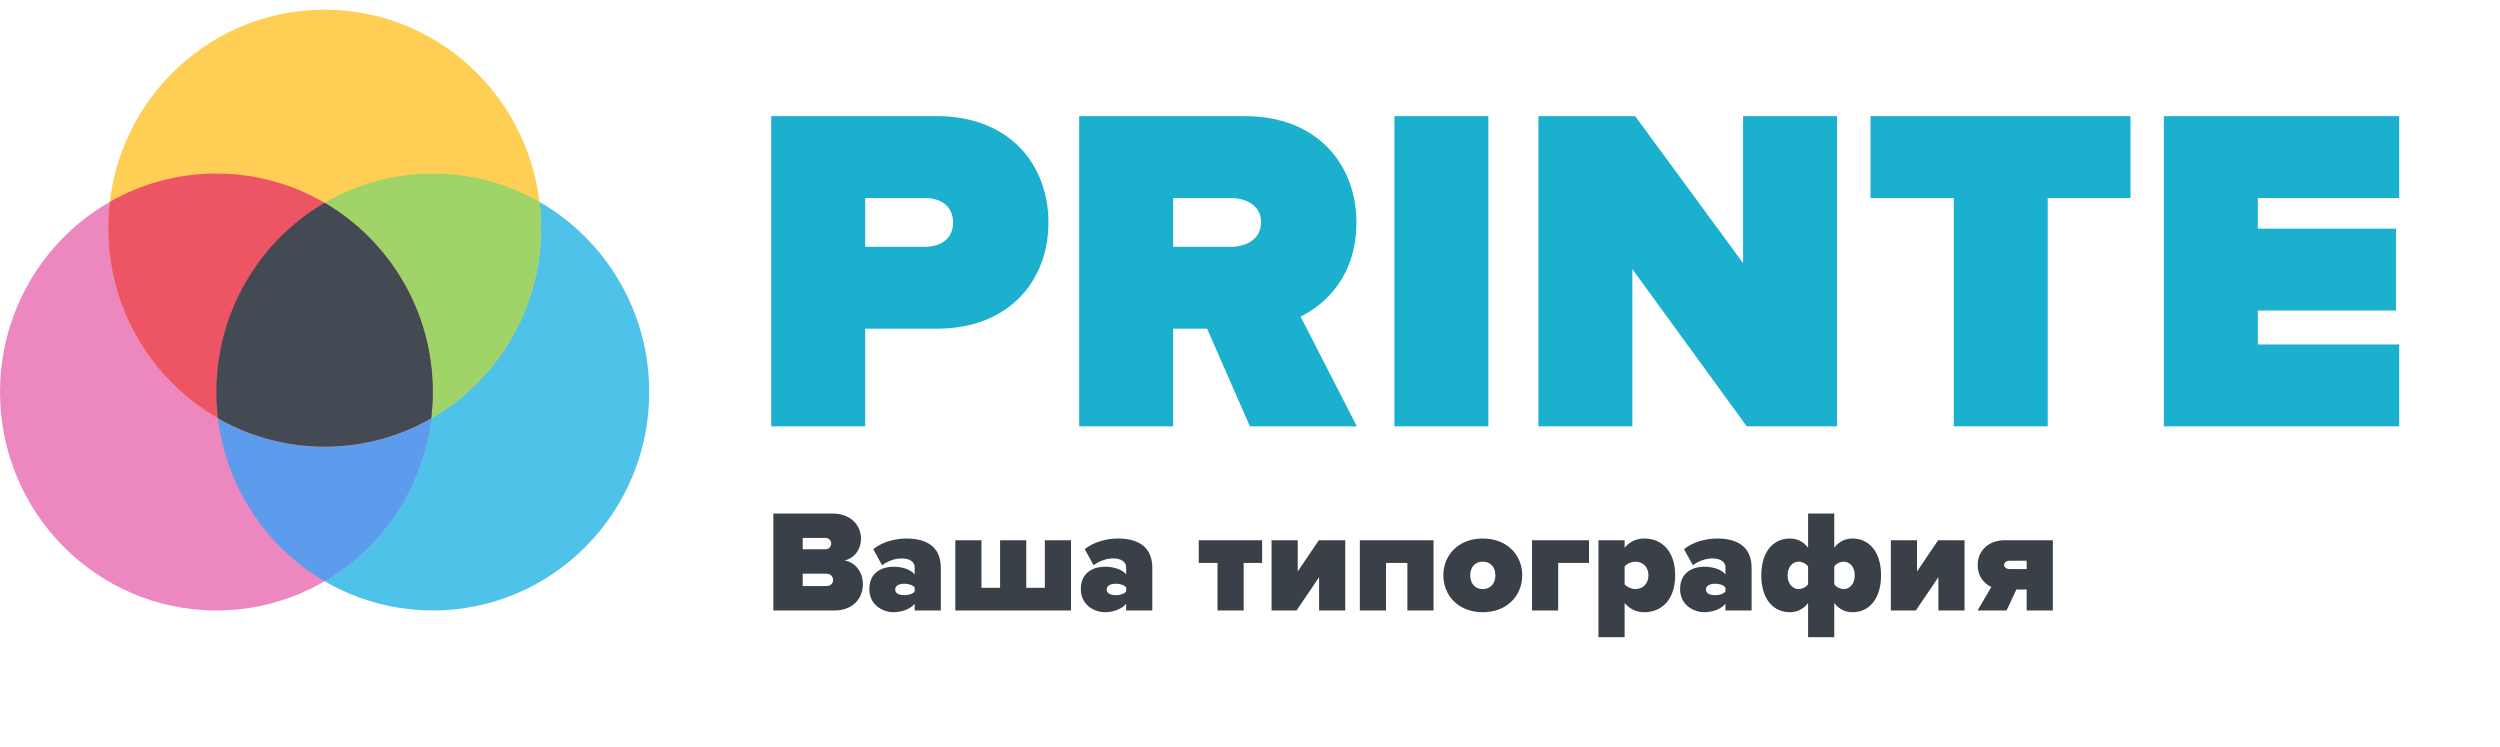
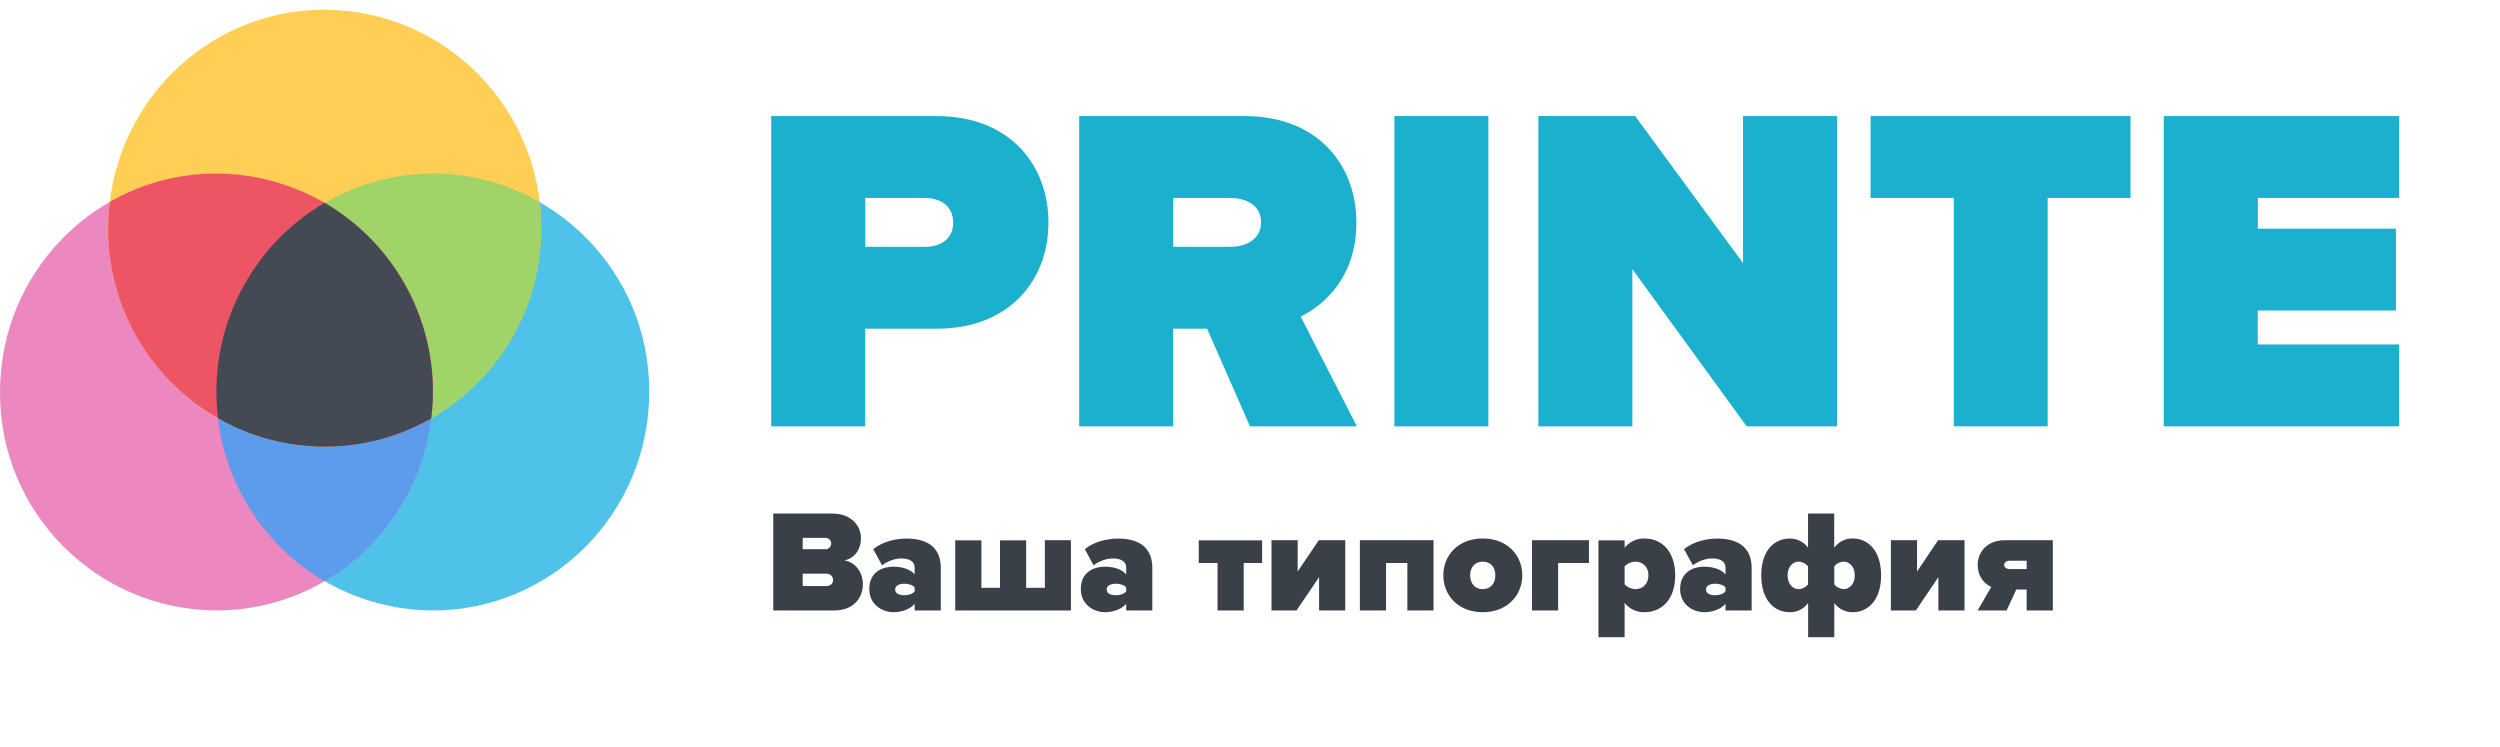
- <svg xmlns="http://www.w3.org/2000/svg" width="258" height="77" viewBox="0 0 258 77">
-   <style>
- </style>
+ <svg xmlns="http://www.w3.org/2000/svg" width="258" height="77">
+   <style />
  <g id="Canvas" fill="none">
-     <g id="Logo-title">
-       <path d="M 7.095 14C 9.105 14 10.05 12.68 10.05 11.285C 10.05 9.995 9.225 9.005 8.145 8.84C 9.12 8.63 9.855 7.79 9.855 6.545C 9.855 5.375 8.955 3.995 6.885 3.995L 0.81 3.995L 0.81 14L 7.095 14ZM 6.18 7.685L 3.84 7.685L 3.84 6.515L 6.18 6.515C 6.495 6.515 6.78 6.74 6.78 7.085C 6.78 7.445 6.495 7.685 6.18 7.685ZM 6.27 11.48L 3.84 11.48L 3.84 10.205L 6.27 10.205C 6.705 10.205 6.975 10.49 6.975 10.85C 6.975 11.225 6.705 11.48 6.27 11.48ZM 18.094 14L 18.094 9.62C 18.094 7.205 16.339 6.575 14.539 6.575C 13.444 6.575 12.094 6.89 11.119 7.67L 12.034 9.335C 12.604 8.9 13.369 8.63 14.044 8.63C 14.929 8.63 15.394 9.02 15.394 9.53L 15.394 10.28C 15.004 9.785 14.149 9.485 13.204 9.485C 12.124 9.485 10.714 9.995 10.714 11.795C 10.714 13.445 12.124 14.18 13.204 14.18C 14.104 14.18 14.989 13.82 15.394 13.31L 15.394 14L 18.094 14ZM 14.329 12.425C 13.879 12.425 13.384 12.29 13.384 11.84C 13.384 11.39 13.879 11.24 14.329 11.24C 14.749 11.24 15.214 11.375 15.394 11.63L 15.394 12.035C 15.214 12.29 14.749 12.425 14.329 12.425ZM 28.828 6.755L 28.828 11.66L 26.908 11.66L 26.908 6.755L 24.208 6.755L 24.208 11.66L 22.288 11.66L 22.288 6.755L 19.588 6.755L 19.588 14L 31.528 14L 31.528 6.755L 28.828 6.755ZM 39.92 14L 39.92 9.62C 39.92 7.205 38.165 6.575 36.365 6.575C 35.27 6.575 33.92 6.89 32.945 7.67L 33.86 9.335C 34.43 8.9 35.195 8.63 35.87 8.63C 36.755 8.63 37.22 9.02 37.22 9.53L 37.22 10.28C 36.83 9.785 35.975 9.485 35.03 9.485C 33.95 9.485 32.54 9.995 32.54 11.795C 32.54 13.445 33.95 14.18 35.03 14.18C 35.93 14.18 36.815 13.82 37.22 13.31L 37.22 14L 39.92 14ZM 36.155 12.425C 35.705 12.425 35.21 12.29 35.21 11.84C 35.21 11.39 35.705 11.24 36.155 11.24C 36.575 11.24 37.04 11.375 37.22 11.63L 37.22 12.035C 37.04 12.29 36.575 12.425 36.155 12.425ZM 49.347 14L 49.347 9.095L 51.252 9.095L 51.252 6.755L 44.712 6.755L 44.712 9.095L 46.647 9.095L 46.647 14L 49.347 14ZM 54.805 14L 57.13 10.565L 57.13 14L 59.83 14L 59.83 6.755L 57.1 6.755L 54.925 9.98L 54.925 6.755L 52.225 6.755L 52.225 14L 54.805 14ZM 68.941 14L 68.941 6.755L 61.336 6.755L 61.336 14L 64.036 14L 64.036 9.095L 66.241 9.095L 66.241 14L 68.941 14ZM 74.017 14.18C 76.597 14.18 78.097 12.395 78.097 10.37C 78.097 8.345 76.597 6.575 74.017 6.575C 71.452 6.575 69.952 8.345 69.952 10.37C 69.952 12.395 71.452 14.18 74.017 14.18ZM 74.017 11.795C 73.192 11.795 72.727 11.18 72.727 10.37C 72.727 9.575 73.192 8.96 74.017 8.96C 74.857 8.96 75.322 9.575 75.322 10.37C 75.322 11.18 74.857 11.795 74.017 11.795ZM 84.984 6.755L 79.105 6.755L 79.105 14L 81.805 14L 81.805 9.095L 84.984 9.095L 84.984 6.755ZM 90.7 14.18C 92.5 14.18 93.88 12.86 93.88 10.37C 93.88 7.895 92.5 6.575 90.7 6.575C 89.95 6.575 89.245 6.83 88.66 7.52L 88.66 6.755L 85.96 6.755L 85.96 16.76L 88.66 16.76L 88.66 13.235C 89.26 13.925 89.95 14.18 90.7 14.18ZM 89.77 11.795C 89.425 11.795 88.9 11.6 88.66 11.3L 88.66 9.455C 88.915 9.14 89.425 8.96 89.77 8.96C 90.49 8.96 91.12 9.47 91.12 10.37C 91.12 11.285 90.49 11.795 89.77 11.795ZM 101.766 14L 101.766 9.62C 101.766 7.205 100.011 6.575 98.211 6.575C 97.116 6.575 95.766 6.89 94.791 7.67L 95.706 9.335C 96.276 8.9 97.041 8.63 97.716 8.63C 98.601 8.63 99.066 9.02 99.066 9.53L 99.066 10.28C 98.676 9.785 97.821 9.485 96.876 9.485C 95.796 9.485 94.386 9.995 94.386 11.795C 94.386 13.445 95.796 14.18 96.876 14.18C 97.776 14.18 98.661 13.82 99.066 13.31L 99.066 14L 101.766 14ZM 98.001 12.425C 97.551 12.425 97.056 12.29 97.056 11.84C 97.056 11.39 97.551 11.24 98.001 11.24C 98.421 11.24 98.886 11.375 99.066 11.63L 99.066 12.035C 98.886 12.29 98.421 12.425 98.001 12.425ZM 105.705 6.575C 104.04 6.575 102.765 7.895 102.765 10.385C 102.765 12.86 104.04 14.18 105.705 14.18C 106.41 14.18 107.055 13.925 107.595 13.235L 107.595 16.76L 110.295 16.76L 110.295 13.235C 110.85 13.925 111.48 14.18 112.185 14.18C 113.85 14.18 115.125 12.86 115.125 10.37C 115.125 7.895 113.85 6.575 112.185 6.575C 111.48 6.575 110.835 6.83 110.295 7.52L 110.295 3.995L 107.595 3.995L 107.595 7.52C 107.04 6.83 106.41 6.575 105.705 6.575ZM 106.635 8.96C 106.935 8.96 107.385 9.155 107.595 9.455L 107.595 11.3C 107.37 11.615 106.935 11.795 106.635 11.795C 106.02 11.795 105.48 11.285 105.48 10.385C 105.48 9.47 106.02 8.96 106.635 8.96ZM 111.255 11.795C 110.955 11.795 110.505 11.6 110.295 11.3L 110.295 9.455C 110.52 9.14 110.955 8.96 111.255 8.96C 111.87 8.96 112.41 9.47 112.41 10.37C 112.41 11.285 111.87 11.795 111.255 11.795ZM 118.716 14L 121.041 10.565L 121.041 14L 123.741 14L 123.741 6.755L 121.011 6.755L 118.836 9.98L 118.836 6.755L 116.136 6.755L 116.136 14L 118.716 14ZM 128.082 14L 129.087 11.84L 130.152 11.84L 130.152 14L 132.852 14L 132.852 6.755L 127.872 6.755C 126.132 6.755 125.097 7.925 125.097 9.29C 125.097 10.685 125.967 11.33 126.507 11.57L 125.082 14L 128.082 14ZM 128.382 9.725C 128.052 9.725 127.827 9.545 127.827 9.29C 127.827 9.05 128.052 8.87 128.382 8.87L 130.152 8.87L 130.152 9.725L 128.382 9.725Z" transform="translate(79 49)" fill="#3A4047" />
-     </g>
-     <g id="PRINTE">
-       <path d="M 12.288 44L 12.288 33.92L 19.68 33.92C 27.168 33.92 31.2 28.928 31.2 22.976C 31.2 16.976 27.168 11.984 19.68 11.984L 2.592 11.984L 2.592 44L 12.288 44ZM 18.432 25.472L 12.288 25.472L 12.288 20.432L 18.432 20.432C 20.064 20.432 21.36 21.248 21.36 22.976C 21.36 24.656 20.064 25.472 18.432 25.472ZM 63.029 44L 57.221 32.672C 59.765 31.424 62.981 28.496 62.981 22.976C 62.981 16.976 58.949 11.984 51.461 11.984L 34.373 11.984L 34.373 44L 44.069 44L 44.069 33.92L 47.573 33.92L 51.989 44L 63.029 44ZM 49.973 25.472L 44.069 25.472L 44.069 20.432L 49.973 20.432C 51.605 20.432 53.141 21.2 53.141 22.928C 53.141 24.704 51.605 25.472 49.973 25.472ZM 76.6 44L 76.6 11.984L 66.904 11.984L 66.904 44L 76.6 44ZM 112.58 44L 112.58 11.984L 102.884 11.984L 102.884 27.152L 91.748 11.984L 81.764 11.984L 81.764 44L 91.46 44L 91.46 27.776L 103.268 44L 112.58 44ZM 134.324 44L 134.324 20.432L 142.868 20.432L 142.868 11.984L 116.036 11.984L 116.036 20.432L 124.628 20.432L 124.628 44L 134.324 44ZM 170.599 44L 170.599 35.552L 156.007 35.552L 156.007 32.048L 170.263 32.048L 170.263 23.6L 156.007 23.6L 156.007 20.432L 170.599 20.432L 170.599 11.984L 146.311 11.984L 146.311 44L 170.599 44Z" transform="translate(77 0)" fill="#1AB0CE" />
-     </g>
+     <path d="M7.1 14c2 0 2.95-1.32 2.95-2.71 0-1.3-.83-2.28-1.9-2.45.97-.21 1.7-1.05 1.7-2.3C9.86 5.38 8.96 4 6.9 4H.8v10H7.1zm-.92-6.32H3.84V6.51h2.34c.32 0 .6.23.6.58a.6.6 0 0 1-.6.6zm.09 3.8H3.84V10.2h2.43c.44 0 .7.29.7.65 0 .38-.26.63-.7.63zM18.09 14V9.62c0-2.41-1.75-3.04-3.55-3.04-1.1 0-2.45.31-3.42 1.09l.91 1.67c.57-.44 1.34-.71 2.01-.71.89 0 1.35.39 1.35.9v.75c-.39-.5-1.24-.8-2.19-.8-1.08 0-2.49.51-2.49 2.31 0 1.66 1.41 2.39 2.5 2.39.9 0 1.78-.36 2.18-.87V14h2.7zm-3.76-1.57c-.45 0-.95-.14-.95-.59 0-.45.5-.6.95-.6.42 0 .88.13 1.06.39v.4c-.18.26-.64.4-1.06.4zm14.5-5.67v4.9H26.9v-4.9h-2.7v4.9h-1.92v-4.9h-2.7V14h11.94V6.75h-2.7zM39.92 14V9.62c0-2.41-1.75-3.04-3.55-3.04-1.1 0-2.45.31-3.42 1.09l.91 1.67c.57-.44 1.34-.71 2.01-.71.89 0 1.35.39 1.35.9v.75c-.39-.5-1.24-.8-2.19-.8-1.08 0-2.49.51-2.49 2.31 0 1.66 1.41 2.39 2.49 2.39.9 0 1.79-.36 2.19-.87V14h2.7zm-3.76-1.57c-.45 0-.95-.14-.95-.59 0-.45.5-.6.95-.6.42 0 .88.13 1.06.39v.4c-.18.26-.64.4-1.06.4zM49.35 14V9.1h1.9V6.76h-6.54V9.1h1.94V14h2.7zm5.45 0l2.33-3.44V14h2.7V6.75H57.1l-2.18 3.23V6.75h-2.7V14h2.58zm14.14 0V6.75h-7.6V14h2.7V9.1h2.2V14h2.7zm5.08.18c2.58 0 4.08-1.79 4.08-3.81s-1.5-3.8-4.08-3.8c-2.57 0-4.07 1.78-4.07 3.8 0 2.03 1.5 3.81 4.07 3.81zm0-2.38c-.83 0-1.3-.62-1.3-1.43 0-.8.47-1.41 1.3-1.41.84 0 1.3.61 1.3 1.41 0 .81-.46 1.43-1.3 1.43zm10.96-5.05H79.1V14h2.7V9.1h3.18V6.76zm5.72 7.43c1.8 0 3.18-1.32 3.18-3.81 0-2.47-1.38-3.8-3.18-3.8-.75 0-1.45.26-2.04.95v-.76h-2.7v10h2.7v-3.53c.6.7 1.29.95 2.04.95zm-.93-2.38c-.34 0-.87-.2-1.11-.5V9.45c.26-.31.77-.49 1.11-.49.72 0 1.35.51 1.35 1.41 0 .92-.63 1.43-1.35 1.43zm12 2.2V9.62c0-2.41-1.76-3.04-3.56-3.04-1.1 0-2.44.31-3.42 1.09l.92 1.67c.57-.44 1.33-.71 2-.71.9 0 1.36.39 1.36.9v.75c-.4-.5-1.25-.8-2.2-.8-1.07 0-2.48.51-2.48 2.31 0 1.66 1.4 2.39 2.49 2.39.9 0 1.78-.36 2.19-.87V14h2.7zM98 12.43c-.45 0-.94-.14-.94-.59 0-.45.5-.6.94-.6.42 0 .89.13 1.07.39v.4c-.18.26-.65.4-1.07.4zm7.7-5.85c-1.66 0-2.94 1.31-2.94 3.8 0 2.48 1.28 3.8 2.94 3.8.71 0 1.36-.25 1.9-.95v3.53h2.7v-3.53a2.3 2.3 0 0 0 1.89.95c1.66 0 2.94-1.32 2.94-3.81 0-2.47-1.28-3.8-2.94-3.8-.71 0-1.36.26-1.9.95V4h-2.7v3.52a2.3 2.3 0 0 0-1.89-.94zm.94 2.38c.3 0 .75.2.95.5v1.84c-.22.31-.66.5-.95.5-.62 0-1.16-.52-1.16-1.42 0-.91.54-1.42 1.16-1.42zm4.61 2.83c-.3 0-.75-.19-.95-.49V9.45c.22-.31.66-.49.95-.49.62 0 1.16.51 1.16 1.41 0 .92-.54 1.43-1.16 1.43zm7.47 2.21l2.32-3.44V14h2.7V6.75h-2.73l-2.17 3.23V6.75h-2.7V14h2.58zm9.36 0l1-2.16h1.07V14h2.7V6.75h-4.98c-1.74 0-2.77 1.17-2.77 2.54 0 1.4.87 2.04 1.4 2.28L125.09 14h3zm.3-4.28c-.33 0-.55-.18-.55-.43 0-.24.22-.42.55-.42h1.77v.86h-1.77z" transform="translate(79 49)" fill="#3A4047" id="Logo-title" />
+     <path d="M12.29 44V33.92h7.39c7.49 0 11.52-5 11.52-10.94 0-6-4.03-11-11.52-11H2.59V44h9.7zm6.14-18.53H12.3v-5.04h6.14c1.63 0 2.93.82 2.93 2.55 0 1.68-1.3 2.5-2.93 2.5zM63.03 44l-5.8-11.33c2.54-1.25 5.75-4.17 5.75-9.7 0-6-4.03-10.99-11.52-10.99H34.37V44h9.7V33.92h3.5L52 44h11.04zM49.97 25.47h-5.9v-5.04h5.9c1.64 0 3.17.77 3.17 2.5 0 1.77-1.53 2.54-3.17 2.54zM76.6 44V11.98h-9.7V44h9.7zm35.98 0V11.98h-9.7v15.17L91.75 11.98h-9.99V44h9.7V27.78L103.26 44h9.32zm21.74 0V20.43h8.55v-8.45h-26.83v8.45h8.59V44h9.7zm36.28 0v-8.45H156v-3.5h14.26V23.6h-14.25v-3.17h14.59v-8.45H146.3V44h24.29z" transform="translate(77)" fill="#1AB0CE" id="PRINTE" />
    <g id="cmyk">
-       <g id="Vector">
-         <path d="M 5.75197e-07 22.546C 5.75197e-07 10.095 10.001 -3.22598e-08 22.334 -3.22598e-08C 34.67 -3.22598e-08 44.668 10.095 44.668 22.546C 44.668 34.997 34.67 45.09 22.334 45.09C 10.001 45.09 5.75197e-07 34.997 5.75197e-07 22.546Z" transform="translate(22.3319 17.9096)" fill="#4FC2E9" />
-       </g>
-       <g id="Vector_2">
-         <path d="M 0 22.546C 0 10.095 9.998 -3.22598e-08 22.332 -3.22598e-08C 34.667 -3.22598e-08 44.666 10.095 44.666 22.546C 44.666 34.997 34.667 45.09 22.332 45.09C 9.998 45.09 0 34.997 0 22.546Z" transform="translate(0 17.9096)" fill="#EC87C0" />
-       </g>
-       <g id="Vector_3">
-         <path d="M 11.168 2.09689e-07C 4.492 3.899 5.75197e-07 11.185 5.75197e-07 19.529C 5.75197e-07 27.872 4.492 35.159 11.168 39.056C 17.842 35.159 22.334 27.872 22.334 19.529C 22.334 11.185 17.842 3.899 11.168 2.09689e-07Z" transform="translate(22.3319 20.9263)" fill="#5D9CEC" />
-       </g>
-       <g id="Vector_4">
-         <path d="M 22.334 45.09C 9.998 45.09 -2.46369e-07 34.997 -2.46369e-07 22.547C -0 10.095 9.998 -1.20974e-07 22.334 -1.20974e-07C 34.667 -1.20974e-07 44.666 10.095 44.666 22.547C 44.666 34.997 34.667 45.09 22.334 45.09Z" transform="translate(11.166 1)" fill="#FFCE54" />
-       </g>
-       <g id="Vector_5">
-         <path d="M 5.75197e-07 22.546C 5.75197e-07 23.462 0.057 24.366 0.162 25.258C 3.41 27.12 7.167 28.181 11.168 28.181C 23.502 28.181 33.5 18.087 33.5 5.637C 33.5 4.719 33.445 3.813 33.34 2.925C 30.092 1.064 26.335 -3.09626e-08 22.334 -3.09626e-08C 10.001 -0 5.75197e-07 10.095 5.75197e-07 22.546Z" transform="translate(22.3319 17.9096)" fill="#A0D468" />
-       </g>
-       <g id="Vector_6">
-         <path d="M 11.166 -9.67794e-07C 7.165 -9.67794e-07 3.411 1.064 0.162 2.925C 0.055 3.814 -1.75755e-07 4.719 -1.75755e-07 5.637C -1.75755e-07 18.087 9.998 28.181 22.334 28.181C 26.335 28.181 30.091 27.12 33.338 25.258C 33.445 24.366 33.5 23.462 33.5 22.546C 33.5 10.095 23.502 -9.67794e-07 11.166 -9.67794e-07Z" transform="translate(11.1659 17.9095)" fill="#ED5564" />
-       </g>
-       <g id="Vector_7">
-         <path d="M 11.802 25.156C 11.97 25.151 12.137 25.143 12.305 25.135C 12.323 25.135 12.342 25.135 12.362 25.131C 12.514 25.123 12.663 25.114 12.814 25.102C 12.855 25.102 12.898 25.098 12.939 25.094C 13.1 25.081 13.262 25.069 13.424 25.052C 13.456 25.048 13.491 25.044 13.524 25.04C 13.661 25.024 13.796 25.011 13.93 24.995C 13.973 24.986 14.016 24.982 14.059 24.978C 14.215 24.957 14.37 24.933 14.524 24.912C 14.569 24.904 14.616 24.895 14.661 24.891C 14.783 24.871 14.904 24.85 15.024 24.83C 15.071 24.821 15.118 24.813 15.165 24.805C 15.313 24.776 15.458 24.747 15.605 24.718C 15.66 24.71 15.716 24.697 15.771 24.685C 15.881 24.66 15.989 24.636 16.098 24.611C 16.149 24.603 16.2 24.59 16.251 24.578C 16.39 24.545 16.527 24.512 16.664 24.474C 16.73 24.458 16.793 24.442 16.858 24.425C 16.954 24.4 17.051 24.371 17.147 24.346C 17.235 24.322 17.324 24.297 17.412 24.268C 17.511 24.243 17.607 24.215 17.703 24.181C 17.774 24.161 17.848 24.136 17.919 24.115C 18.001 24.086 18.085 24.062 18.167 24.033C 18.279 23.996 18.392 23.959 18.504 23.917C 18.576 23.892 18.645 23.868 18.717 23.843C 18.797 23.814 18.877 23.785 18.954 23.756C 19.022 23.732 19.087 23.707 19.152 23.678C 19.283 23.628 19.414 23.579 19.545 23.525C 19.598 23.5 19.653 23.48 19.706 23.455C 19.792 23.422 19.878 23.385 19.962 23.348C 19.997 23.331 20.032 23.319 20.066 23.302C 20.226 23.232 20.385 23.162 20.543 23.088C 20.588 23.067 20.631 23.046 20.676 23.026C 20.956 22.889 21.234 22.749 21.508 22.605C 21.545 22.588 21.581 22.567 21.618 22.547C 21.802 22.448 21.984 22.349 22.166 22.245C 22.169 22.241 22.17 22.241 22.172 22.241C 22.279 21.349 22.334 20.445 22.334 19.529C 22.334 11.185 17.842 3.899 11.168 6.45196e-08C 4.492 3.899 -3.51509e-07 11.185 -3.51509e-07 19.529C -3.51509e-07 20.446 0.057 21.349 0.162 22.241C 0.17 22.245 0.18 22.249 0.188 22.254C 0.362 22.353 0.538 22.452 0.716 22.547C 0.752 22.567 0.791 22.588 0.828 22.609C 1.102 22.753 1.378 22.889 1.658 23.022C 1.703 23.046 1.748 23.067 1.793 23.088C 1.946 23.158 2.102 23.228 2.257 23.298C 2.296 23.315 2.335 23.331 2.374 23.348C 2.458 23.385 2.541 23.422 2.627 23.455C 2.683 23.48 2.738 23.5 2.793 23.525C 2.92 23.579 3.051 23.628 3.179 23.678C 3.247 23.703 3.312 23.732 3.38 23.756C 3.46 23.785 3.539 23.814 3.619 23.843C 3.689 23.868 3.76 23.892 3.832 23.917C 3.942 23.958 4.055 23.996 4.167 24.033C 4.249 24.062 4.333 24.086 4.417 24.115C 4.488 24.14 4.56 24.161 4.633 24.181C 4.729 24.215 4.825 24.243 4.924 24.272C 5.012 24.297 5.099 24.322 5.187 24.347C 5.283 24.372 5.38 24.4 5.478 24.425C 5.541 24.442 5.607 24.458 5.672 24.475C 5.807 24.512 5.946 24.545 6.083 24.578C 6.134 24.59 6.185 24.603 6.236 24.611C 6.347 24.636 6.455 24.66 6.563 24.685C 6.619 24.698 6.676 24.71 6.731 24.718C 6.876 24.747 7.024 24.776 7.169 24.805C 7.216 24.813 7.263 24.821 7.31 24.83C 7.43 24.85 7.553 24.871 7.676 24.892C 7.721 24.896 7.766 24.904 7.811 24.912C 7.966 24.933 8.119 24.958 8.275 24.978C 8.318 24.982 8.363 24.986 8.406 24.995C 8.541 25.011 8.676 25.024 8.811 25.04C 8.845 25.044 8.878 25.048 8.913 25.053C 9.074 25.069 9.234 25.082 9.397 25.094C 9.438 25.098 9.479 25.102 9.52 25.102C 9.671 25.114 9.823 25.123 9.974 25.131C 9.992 25.135 10.013 25.135 10.031 25.135C 10.199 25.143 10.366 25.152 10.534 25.156C 10.575 25.156 10.614 25.156 10.655 25.16C 10.824 25.164 10.996 25.164 11.168 25.164C 11.34 25.164 11.509 25.164 11.679 25.16C 11.72 25.156 11.761 25.156 11.802 25.156Z" transform="translate(22.3318 20.9265)" fill="#434A54" />
-       </g>
+       <path d="M0 22.55C0 10.09 10 0 22.33 0a22.44 22.44 0 0 1 22.34 22.55c0 12.45-10 22.54-22.34 22.54A22.44 22.44 0 0 1 0 22.55z" transform="translate(22.33 17.91)" fill="#4FC2E9" id="Vector" />
+       <path d="M0 22.55C0 10.09 10 0 22.33 0a22.44 22.44 0 0 1 22.34 22.55c0 12.45-10 22.54-22.34 22.54A22.44 22.44 0 0 1 0 22.55z" transform="translate(0 17.91)" fill="#EC87C0" id="Vector_2" />
+       <path d="M11.17 0A22.58 22.58 0 0 0 0 19.53c0 8.34 4.5 15.63 11.17 19.53a22.57 22.57 0 0 0 11.16-19.53c0-8.35-4.49-15.63-11.16-19.53z" transform="translate(22.33 20.93)" fill="#5D9CEC" id="Vector_3" />
+       <path d="M22.33 45.09A22.44 22.44 0 0 1 0 22.55C0 10.09 10 0 22.33 0a22.44 22.44 0 0 1 22.34 22.55c0 12.45-10 22.54-22.34 22.54z" transform="translate(11.17 1)" fill="#FFCE54" id="Vector_4" />
+       <path d="M0 22.55c0 .91.06 1.82.16 2.7 3.25 1.87 7 2.93 11 2.93A22.44 22.44 0 0 0 33.35 2.92c-3.25-1.86-7-2.92-11-2.92A22.44 22.44 0 0 0 0 22.55z" transform="translate(22.33 17.91)" fill="#A0D468" id="Vector_5" />
+       <path d="M11.17 0c-4 0-7.76 1.06-11 2.92a22.44 22.44 0 0 0 22.17 25.26c4 0 7.75-1.06 11-2.92A22.44 22.44 0 0 0 11.17 0z" transform="translate(11.17 17.91)" fill="#ED5564" id="Vector_6" />
+       <path d="M11.8 25.16c.17 0 .34-.02.5-.03h.06a16.27 16.27 0 0 0 .58-.04c.16 0 .32-.02.48-.04l.1-.01.41-.05.13-.01.46-.07.14-.02.36-.06.15-.03.44-.08.16-.04.33-.07.15-.03.41-.1.2-.05.29-.08.26-.08.3-.09.2-.06.26-.09.33-.11.22-.08a29.53 29.53 0 0 0 .43-.16l.4-.15.16-.08.25-.1.1-.05.48-.21.14-.06a28.29 28.29 0 0 0 1.49-.78A22.58 22.58 0 0 0 11.17 0a22.58 22.58 0 0 0-11 22.23l.02.01.53.3.1.06.84.41.13.07a121.2 121.2 0 0 0 .58.26l.26.1.16.08.39.15.2.08.24.08.21.08.34.11.25.09.21.06.3.1.26.07.29.08.2.04.4.1a2 2 0 0 0 .16.04l.32.08c.06 0 .12.02.17.03l.44.08.14.03.37.06.13.02.46.07.14.01.4.05.1.01a17.67 17.67 0 0 0 .61.05l.45.03h.06l.5.03h1.27z" transform="translate(22.33 20.93)" fill="#434A54" id="Vector_7" />
    </g>
  </g>
</svg>
